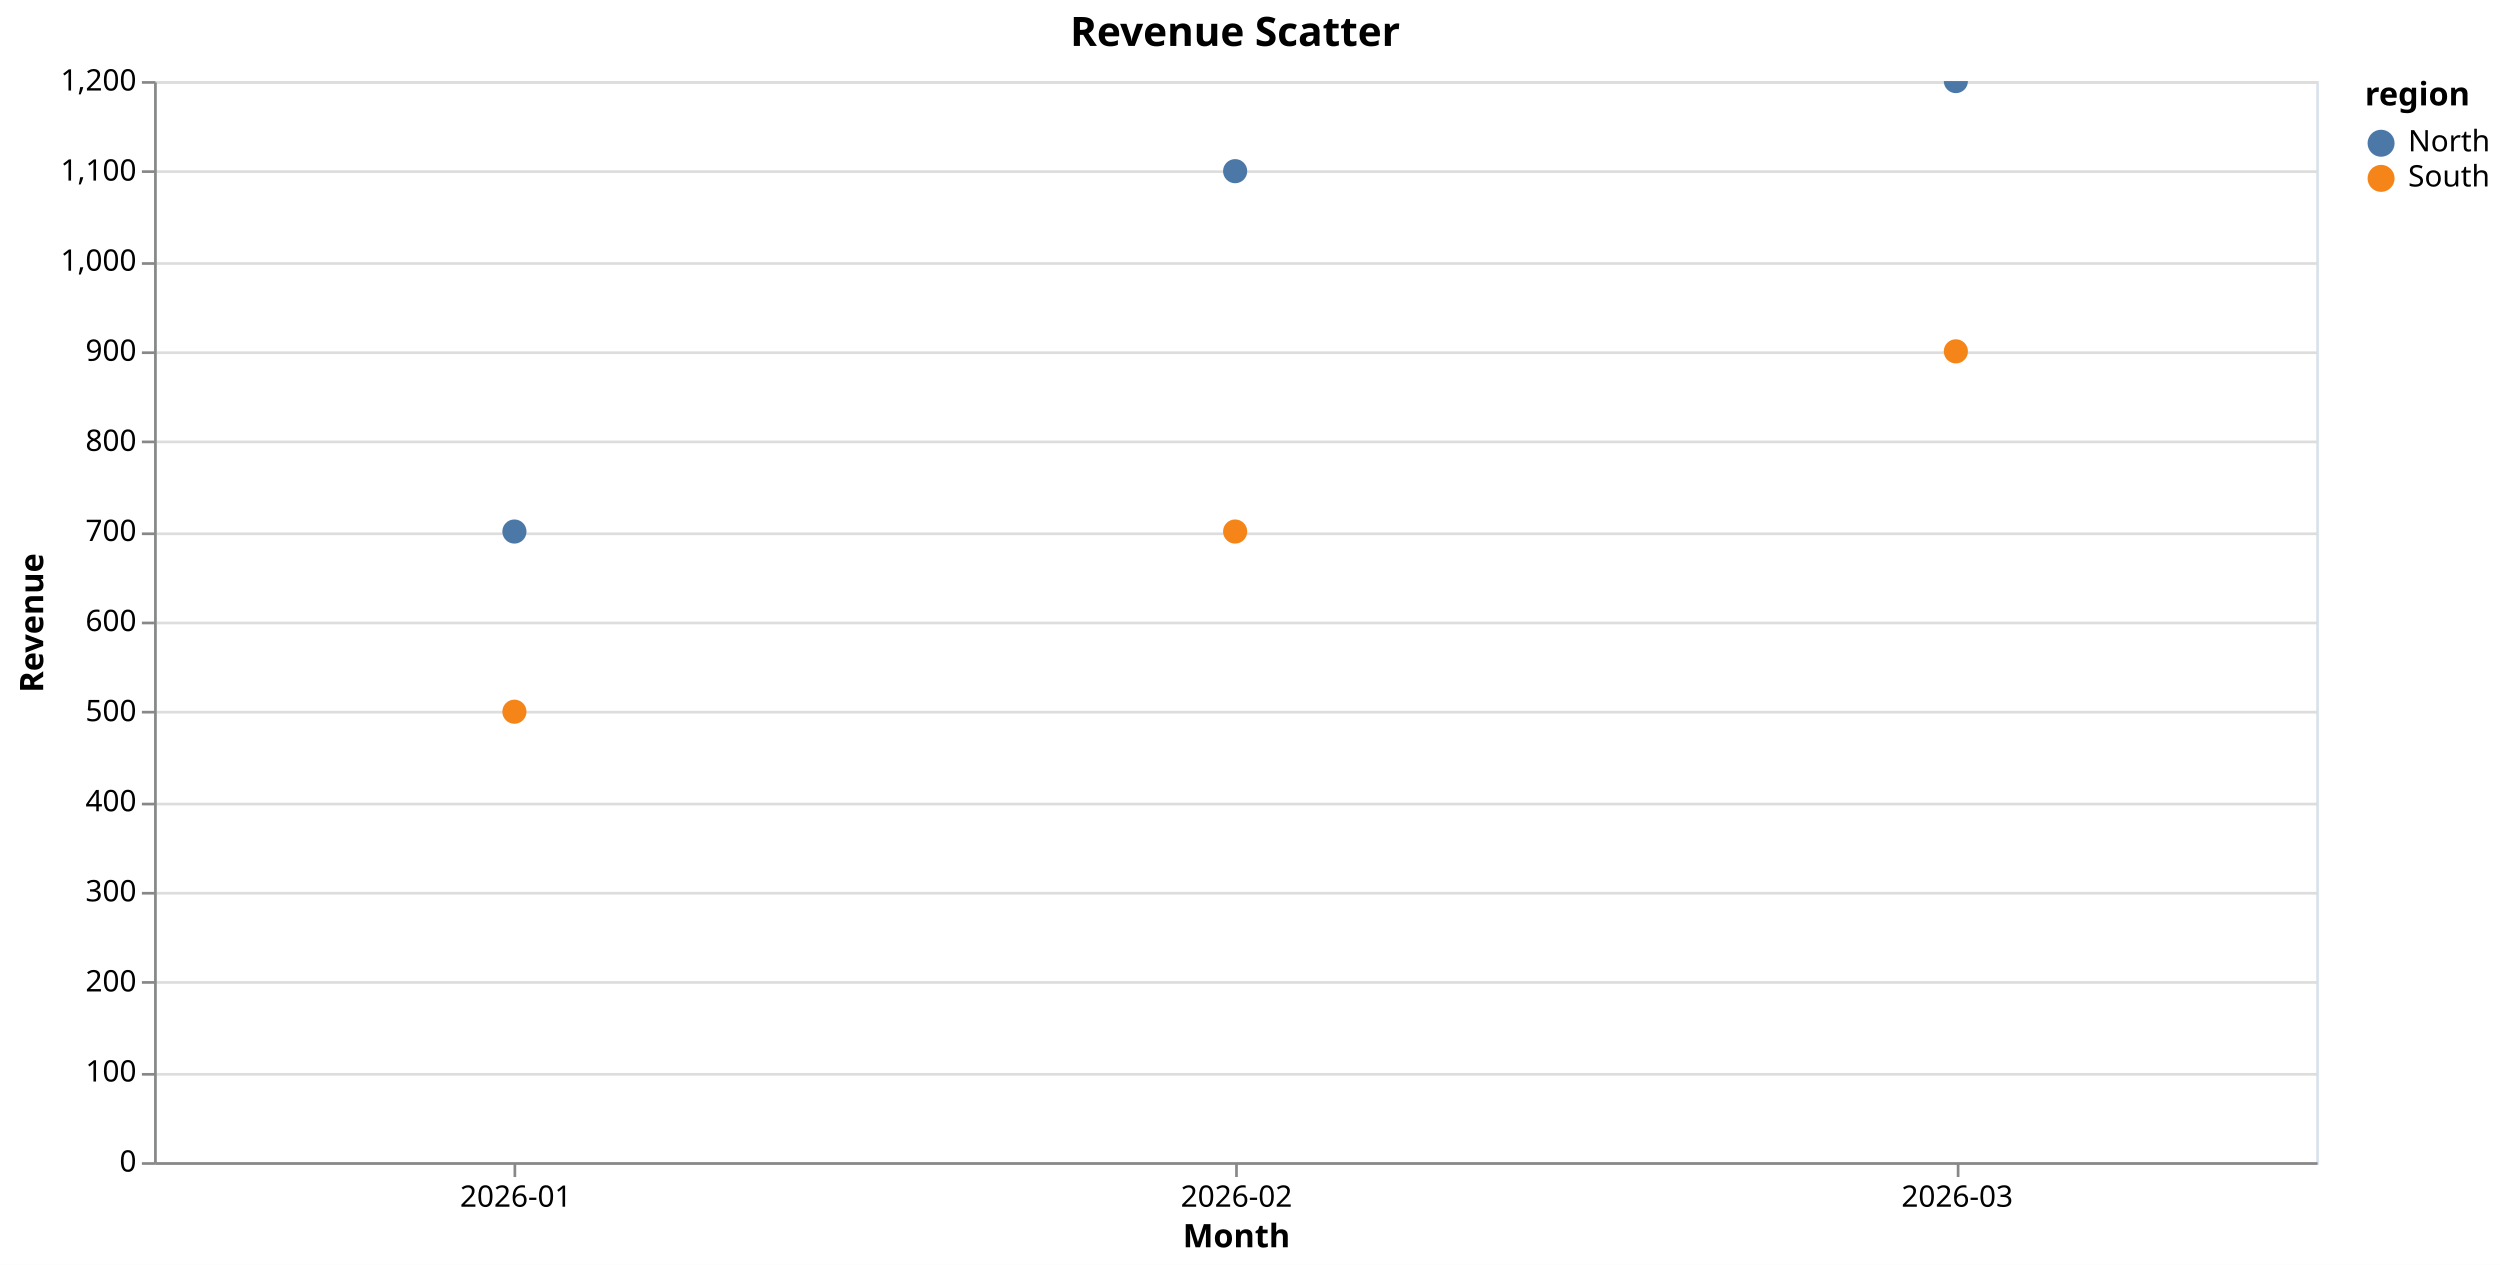
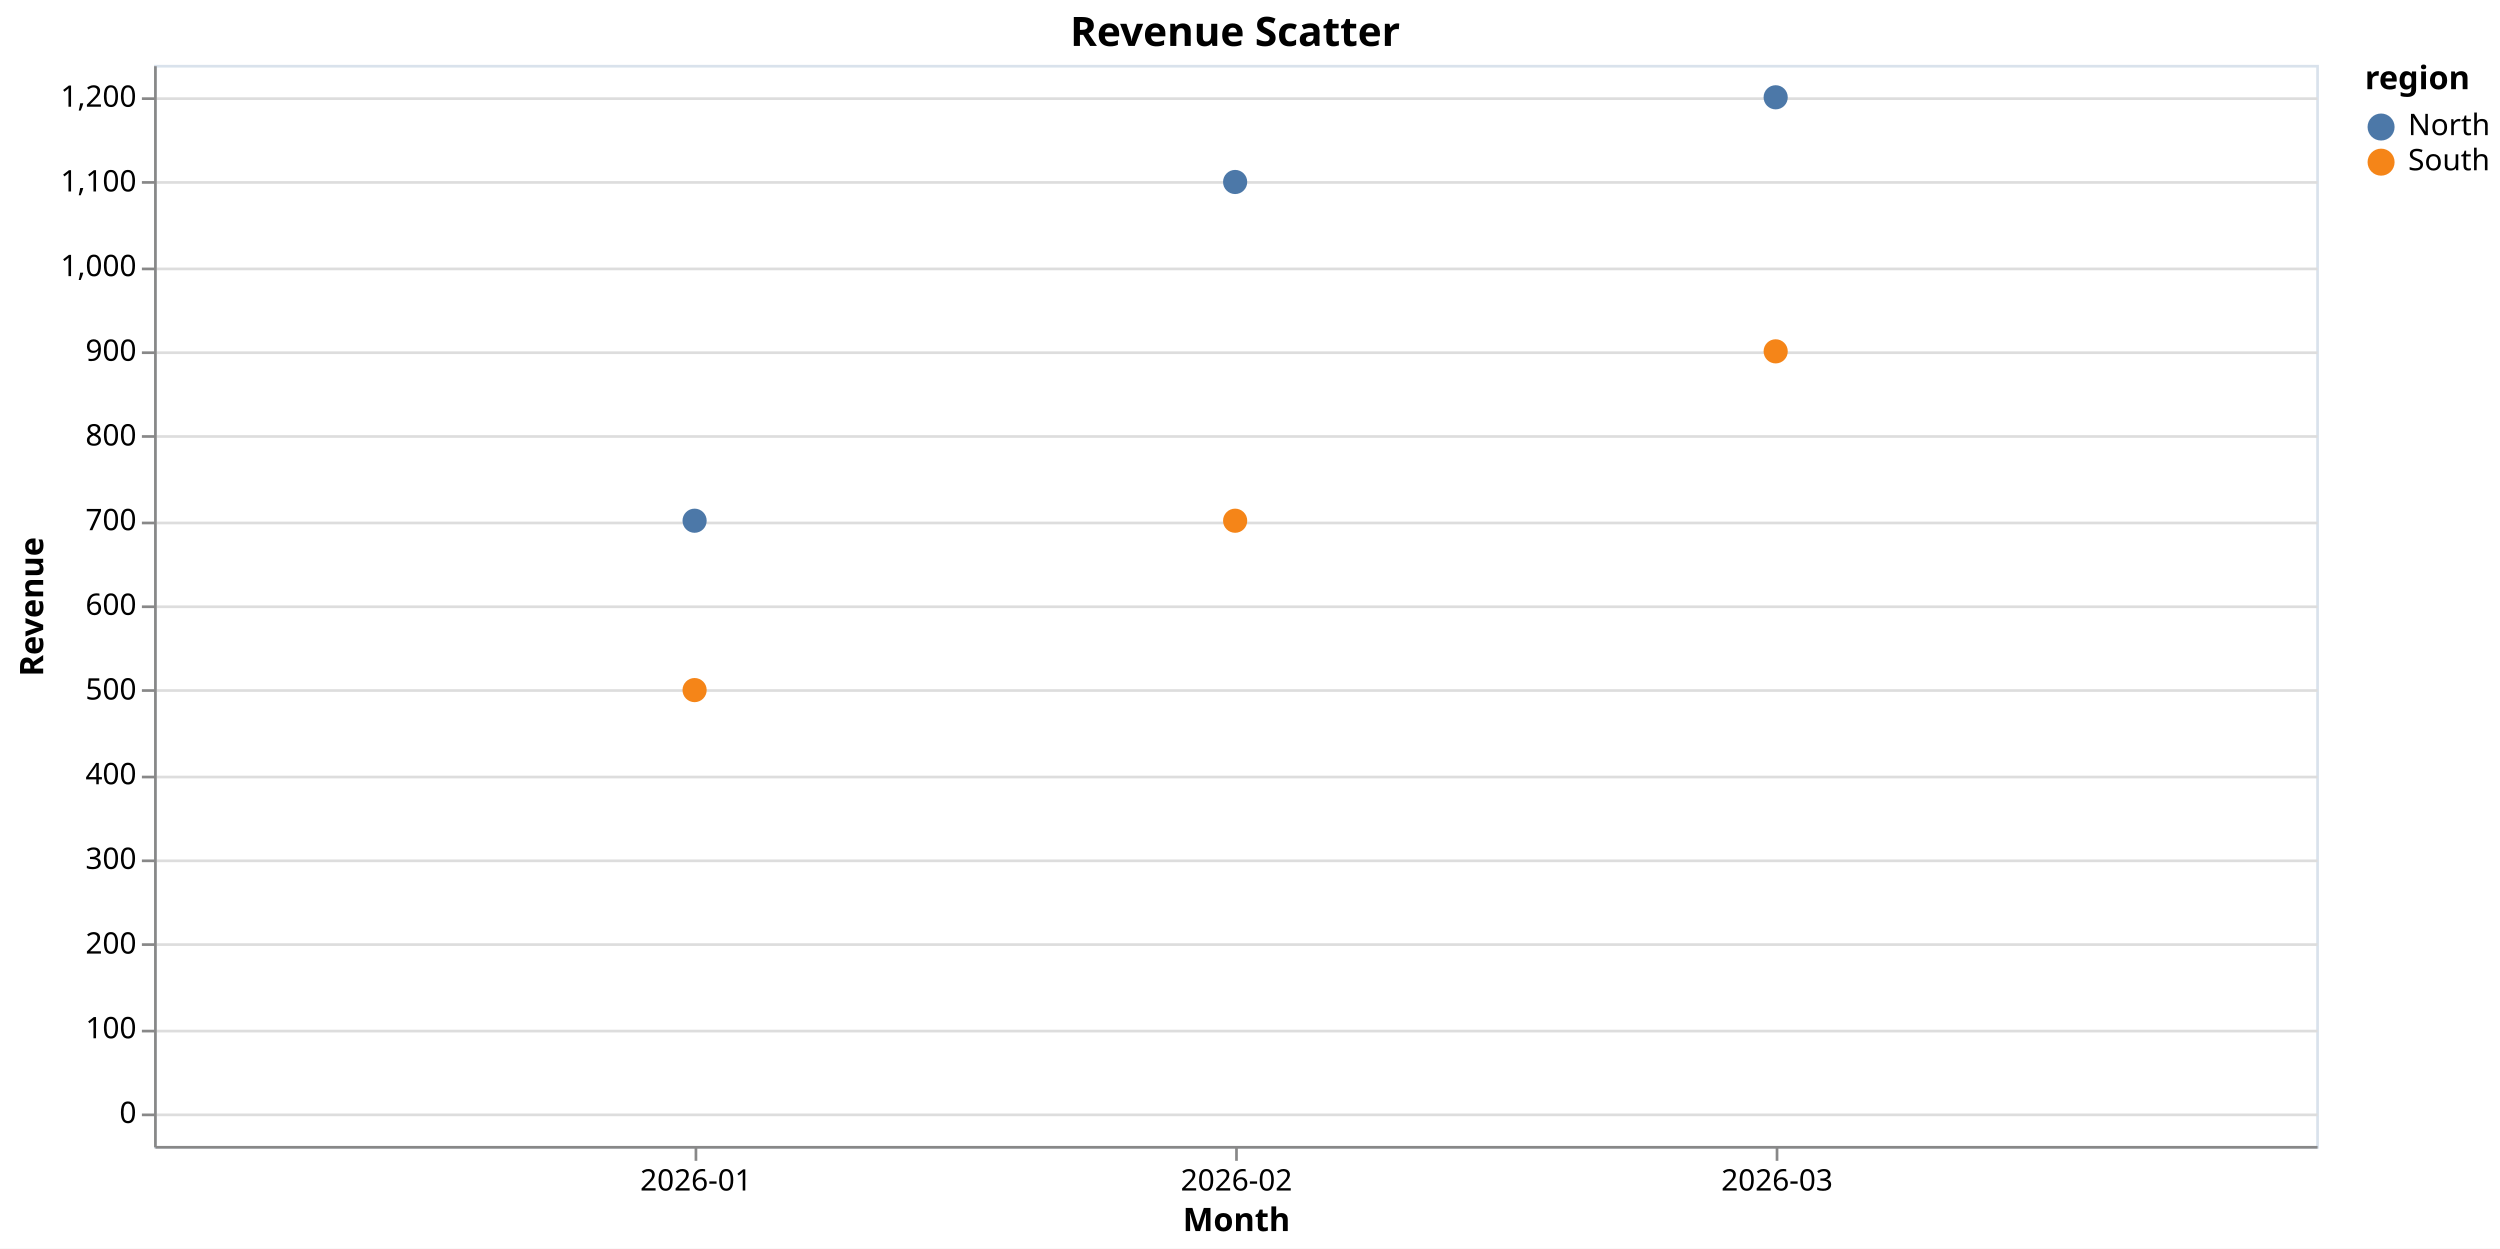
- <svg xmlns="http://www.w3.org/2000/svg" version="1.1" class="marks" width="925" height="468" viewBox="0 0 925 468">
+ <svg xmlns="http://www.w3.org/2000/svg" version="1.1" class="marks" width="925" height="462" viewBox="0 0 925 462">
  <style>@font-face{font-family:'Hanken Grotesk';src:url('../assets/fonts/HankenGrotesk-Regular.ttf') format('truetype');font-weight:400;font-style:normal;}@font-face{font-family:'Hanken Grotesk';src:url('../assets/fonts/HankenGrotesk-Medium.ttf') format('truetype');font-weight:500;font-style:normal;}@font-face{font-family:'Hanken Grotesk';src:url('../assets/fonts/HankenGrotesk-SemiBold.ttf') format('truetype');font-weight:600;font-style:normal;}@font-face{font-family:'Hanken Grotesk';src:url('../assets/fonts/HankenGrotesk-Bold.ttf') format('truetype');font-weight:700;font-style:normal;}</style>
-   <rect width="925" height="468" fill="white" />
-   <g fill="none" stroke-miterlimit="10" transform="translate(57,30)">
+   <rect width="925" height="462" fill="white" />
+   <g fill="none" stroke-miterlimit="10" transform="translate(57,24)">
    <g class="mark-group role-frame root" role="graphics-object" aria-roledescription="group mark container">
      <g transform="translate(0,0)">
        <path class="background" aria-hidden="true" d="M0.5,0.5h800v400h-800Z" stroke="#d9e2ec" />
        <g>
          <g class="mark-group role-axis" aria-hidden="true">
            <g transform="translate(0.5,0.5)">
              <path class="background" aria-hidden="true" d="M0,0h0v0h0Z" pointer-events="none" />
              <g>
                <g class="mark-rule role-axis-grid" pointer-events="none">
-                   <line transform="translate(0,400)" x2="800" y2="0" stroke="#ddd" stroke-width="1" opacity="1" />
-                   <line transform="translate(0,367)" x2="800" y2="0" stroke="#ddd" stroke-width="1" opacity="1" />
-                   <line transform="translate(0,333)" x2="800" y2="0" stroke="#ddd" stroke-width="1" opacity="1" />
-                   <line transform="translate(0,300)" x2="800" y2="0" stroke="#ddd" stroke-width="1" opacity="1" />
-                   <line transform="translate(0,267)" x2="800" y2="0" stroke="#ddd" stroke-width="1" opacity="1" />
-                   <line transform="translate(0,233)" x2="800" y2="0" stroke="#ddd" stroke-width="1" opacity="1" />
+                   <line transform="translate(0,388)" x2="800" y2="0" stroke="#ddd" stroke-width="1" opacity="1" />
+                   <line transform="translate(0,357)" x2="800" y2="0" stroke="#ddd" stroke-width="1" opacity="1" />
+                   <line transform="translate(0,325)" x2="800" y2="0" stroke="#ddd" stroke-width="1" opacity="1" />
+                   <line transform="translate(0,294)" x2="800" y2="0" stroke="#ddd" stroke-width="1" opacity="1" />
+                   <line transform="translate(0,263)" x2="800" y2="0" stroke="#ddd" stroke-width="1" opacity="1" />
+                   <line transform="translate(0,231)" x2="800" y2="0" stroke="#ddd" stroke-width="1" opacity="1" />
                  <line transform="translate(0,200)" x2="800" y2="0" stroke="#ddd" stroke-width="1" opacity="1" />
-                   <line transform="translate(0,167)" x2="800" y2="0" stroke="#ddd" stroke-width="1" opacity="1" />
-                   <line transform="translate(0,133)" x2="800" y2="0" stroke="#ddd" stroke-width="1" opacity="1" />
-                   <line transform="translate(0,100)" x2="800" y2="0" stroke="#ddd" stroke-width="1" opacity="1" />
-                   <line transform="translate(0,67)" x2="800" y2="0" stroke="#ddd" stroke-width="1" opacity="1" />
-                   <line transform="translate(0,33)" x2="800" y2="0" stroke="#ddd" stroke-width="1" opacity="1" />
-                   <line transform="translate(0,0)" x2="800" y2="0" stroke="#ddd" stroke-width="1" opacity="1" />
+                   <line transform="translate(0,169)" x2="800" y2="0" stroke="#ddd" stroke-width="1" opacity="1" />
+                   <line transform="translate(0,137)" x2="800" y2="0" stroke="#ddd" stroke-width="1" opacity="1" />
+                   <line transform="translate(0,106)" x2="800" y2="0" stroke="#ddd" stroke-width="1" opacity="1" />
+                   <line transform="translate(0,75)" x2="800" y2="0" stroke="#ddd" stroke-width="1" opacity="1" />
+                   <line transform="translate(0,43)" x2="800" y2="0" stroke="#ddd" stroke-width="1" opacity="1" />
+                   <line transform="translate(0,12)" x2="800" y2="0" stroke="#ddd" stroke-width="1" opacity="1" />
                </g>
              </g>
              <path class="foreground" aria-hidden="true" d="" pointer-events="none" display="none" />
            </g>
          </g>
          <g class="mark-group role-axis" role="graphics-symbol" aria-roledescription="axis" aria-label="X-axis titled 'Month' for a discrete scale with 3 values: 2026-01, 2026-02, 2026-03">
            <g transform="translate(0.5,400.5)">
              <path class="background" aria-hidden="true" d="M0,0h0v0h0Z" pointer-events="none" />
              <g>
                <g class="mark-rule role-axis-tick" pointer-events="none">
-                   <line transform="translate(133,0)" x2="0" y2="5" stroke="#888" stroke-width="1" opacity="1" />
+                   <line transform="translate(200,0)" x2="0" y2="5" stroke="#888" stroke-width="1" opacity="1" />
                  <line transform="translate(400,0)" x2="0" y2="5" stroke="#888" stroke-width="1" opacity="1" />
-                   <line transform="translate(667,0)" x2="0" y2="5" stroke="#888" stroke-width="1" opacity="1" />
+                   <line transform="translate(600,0)" x2="0" y2="5" stroke="#888" stroke-width="1" opacity="1" />
                </g>
                <g class="mark-text role-axis-label" pointer-events="none">
-                   <text text-anchor="middle" transform="translate(133.3333,16)" font-family="Hanken Grotesk" font-size="11px" fill="#000" opacity="1">2026-01</text>
+                   <text text-anchor="middle" transform="translate(200,16)" font-family="Hanken Grotesk" font-size="11px" fill="#000" opacity="1">2026-01</text>
                  <text text-anchor="middle" transform="translate(400,16)" font-family="Hanken Grotesk" font-size="11px" fill="#000" opacity="1">2026-02</text>
-                   <text text-anchor="middle" transform="translate(666.6667,16)" font-family="Hanken Grotesk" font-size="11px" fill="#000" opacity="1">2026-03</text>
+                   <text text-anchor="middle" transform="translate(600,16)" font-family="Hanken Grotesk" font-size="11px" fill="#000" opacity="1">2026-03</text>
                </g>
                <g class="mark-rule role-axis-domain" pointer-events="none">
                  <line transform="translate(0,0)" x2="800" y2="0" stroke="#888" stroke-width="1" opacity="1" />
                </g>
                <g class="mark-text role-axis-title" pointer-events="none">
                  <text text-anchor="middle" transform="translate(400,31)" font-family="Hanken Grotesk" font-size="12px" font-weight="600" fill="#000" opacity="1">Month</text>
                </g>
              </g>
              <path class="foreground" aria-hidden="true" d="" pointer-events="none" display="none" />
            </g>
          </g>
-           <g class="mark-group role-axis" role="graphics-symbol" aria-roledescription="axis" aria-label="Y-axis titled 'Revenue' for a linear scale with values from 0 to 1,200">
+           <g class="mark-group role-axis" role="graphics-symbol" aria-roledescription="axis" aria-label="Y-axis titled 'Revenue' for a linear scale with values from −38 to 1,238">
            <g transform="translate(0.5,0.5)">
              <path class="background" aria-hidden="true" d="M0,0h0v0h0Z" pointer-events="none" />
              <g>
                <g class="mark-rule role-axis-tick" pointer-events="none">
-                   <line transform="translate(0,400)" x2="-5" y2="0" stroke="#888" stroke-width="1" opacity="1" />
-                   <line transform="translate(0,367)" x2="-5" y2="0" stroke="#888" stroke-width="1" opacity="1" />
-                   <line transform="translate(0,333)" x2="-5" y2="0" stroke="#888" stroke-width="1" opacity="1" />
-                   <line transform="translate(0,300)" x2="-5" y2="0" stroke="#888" stroke-width="1" opacity="1" />
-                   <line transform="translate(0,267)" x2="-5" y2="0" stroke="#888" stroke-width="1" opacity="1" />
-                   <line transform="translate(0,233)" x2="-5" y2="0" stroke="#888" stroke-width="1" opacity="1" />
+                   <line transform="translate(0,388)" x2="-5" y2="0" stroke="#888" stroke-width="1" opacity="1" />
+                   <line transform="translate(0,357)" x2="-5" y2="0" stroke="#888" stroke-width="1" opacity="1" />
+                   <line transform="translate(0,325)" x2="-5" y2="0" stroke="#888" stroke-width="1" opacity="1" />
+                   <line transform="translate(0,294)" x2="-5" y2="0" stroke="#888" stroke-width="1" opacity="1" />
+                   <line transform="translate(0,263)" x2="-5" y2="0" stroke="#888" stroke-width="1" opacity="1" />
+                   <line transform="translate(0,231)" x2="-5" y2="0" stroke="#888" stroke-width="1" opacity="1" />
                  <line transform="translate(0,200)" x2="-5" y2="0" stroke="#888" stroke-width="1" opacity="1" />
-                   <line transform="translate(0,167)" x2="-5" y2="0" stroke="#888" stroke-width="1" opacity="1" />
-                   <line transform="translate(0,133)" x2="-5" y2="0" stroke="#888" stroke-width="1" opacity="1" />
-                   <line transform="translate(0,100)" x2="-5" y2="0" stroke="#888" stroke-width="1" opacity="1" />
-                   <line transform="translate(0,67)" x2="-5" y2="0" stroke="#888" stroke-width="1" opacity="1" />
-                   <line transform="translate(0,33)" x2="-5" y2="0" stroke="#888" stroke-width="1" opacity="1" />
-                   <line transform="translate(0,0)" x2="-5" y2="0" stroke="#888" stroke-width="1" opacity="1" />
+                   <line transform="translate(0,169)" x2="-5" y2="0" stroke="#888" stroke-width="1" opacity="1" />
+                   <line transform="translate(0,137)" x2="-5" y2="0" stroke="#888" stroke-width="1" opacity="1" />
+                   <line transform="translate(0,106)" x2="-5" y2="0" stroke="#888" stroke-width="1" opacity="1" />
+                   <line transform="translate(0,75)" x2="-5" y2="0" stroke="#888" stroke-width="1" opacity="1" />
+                   <line transform="translate(0,43)" x2="-5" y2="0" stroke="#888" stroke-width="1" opacity="1" />
+                   <line transform="translate(0,12)" x2="-5" y2="0" stroke="#888" stroke-width="1" opacity="1" />
                </g>
                <g class="mark-text role-axis-label" pointer-events="none">
-                   <text text-anchor="end" transform="translate(-7,403)" font-family="Hanken Grotesk" font-size="11px" fill="#000" opacity="1">0</text>
-                   <text text-anchor="end" transform="translate(-7,369.6667)" font-family="Hanken Grotesk" font-size="11px" fill="#000" opacity="1">100</text>
-                   <text text-anchor="end" transform="translate(-7,336.3333)" font-family="Hanken Grotesk" font-size="11px" fill="#000" opacity="1">200</text>
-                   <text text-anchor="end" transform="translate(-7,303)" font-family="Hanken Grotesk" font-size="11px" fill="#000" opacity="1">300</text>
-                   <text text-anchor="end" transform="translate(-7,269.6667)" font-family="Hanken Grotesk" font-size="11px" fill="#000" opacity="1">400</text>
-                   <text text-anchor="end" transform="translate(-7,236.3333)" font-family="Hanken Grotesk" font-size="11px" fill="#000" opacity="1">500</text>
+                   <text text-anchor="end" transform="translate(-7,391)" font-family="Hanken Grotesk" font-size="11px" fill="#000" opacity="1">0</text>
+                   <text text-anchor="end" transform="translate(-7,359.6667)" font-family="Hanken Grotesk" font-size="11px" fill="#000" opacity="1">100</text>
+                   <text text-anchor="end" transform="translate(-7,328.3333)" font-family="Hanken Grotesk" font-size="11px" fill="#000" opacity="1">200</text>
+                   <text text-anchor="end" transform="translate(-7,297)" font-family="Hanken Grotesk" font-size="11px" fill="#000" opacity="1">300</text>
+                   <text text-anchor="end" transform="translate(-7,265.6667)" font-family="Hanken Grotesk" font-size="11px" fill="#000" opacity="1">400</text>
+                   <text text-anchor="end" transform="translate(-7,234.3333)" font-family="Hanken Grotesk" font-size="11px" fill="#000" opacity="1">500</text>
                  <text text-anchor="end" transform="translate(-7,203)" font-family="Hanken Grotesk" font-size="11px" fill="#000" opacity="1">600</text>
-                   <text text-anchor="end" transform="translate(-7,169.6667)" font-family="Hanken Grotesk" font-size="11px" fill="#000" opacity="1">700</text>
-                   <text text-anchor="end" transform="translate(-7,136.3333)" font-family="Hanken Grotesk" font-size="11px" fill="#000" opacity="1">800</text>
-                   <text text-anchor="end" transform="translate(-7,103)" font-family="Hanken Grotesk" font-size="11px" fill="#000" opacity="1">900</text>
-                   <text text-anchor="end" transform="translate(-7,69.66667)" font-family="Hanken Grotesk" font-size="11px" fill="#000" opacity="1">1,000</text>
-                   <text text-anchor="end" transform="translate(-7,36.33333)" font-family="Hanken Grotesk" font-size="11px" fill="#000" opacity="1">1,100</text>
-                   <text text-anchor="end" transform="translate(-7,3)" font-family="Hanken Grotesk" font-size="11px" fill="#000" opacity="1">1,200</text>
+                   <text text-anchor="end" transform="translate(-7,171.6667)" font-family="Hanken Grotesk" font-size="11px" fill="#000" opacity="1">700</text>
+                   <text text-anchor="end" transform="translate(-7,140.3333)" font-family="Hanken Grotesk" font-size="11px" fill="#000" opacity="1">800</text>
+                   <text text-anchor="end" transform="translate(-7,109)" font-family="Hanken Grotesk" font-size="11px" fill="#000" opacity="1">900</text>
+                   <text text-anchor="end" transform="translate(-7,77.66667)" font-family="Hanken Grotesk" font-size="11px" fill="#000" opacity="1">1,000</text>
+                   <text text-anchor="end" transform="translate(-7,46.33333)" font-family="Hanken Grotesk" font-size="11px" fill="#000" opacity="1">1,100</text>
+                   <text text-anchor="end" transform="translate(-7,15)" font-family="Hanken Grotesk" font-size="11px" fill="#000" opacity="1">1,200</text>
                </g>
                <g class="mark-rule role-axis-domain" pointer-events="none">
                  <line transform="translate(0,400)" x2="0" y2="-400" stroke="#888" stroke-width="1" opacity="1" />
                </g>
                <g class="mark-text role-axis-title" pointer-events="none">
                  <text text-anchor="middle" transform="translate(-38.52686,200) rotate(-90) translate(0,-3)" font-family="Hanken Grotesk" font-size="12px" font-weight="600" fill="#000" opacity="1">Revenue</text>
                </g>
              </g>
              <path class="foreground" aria-hidden="true" d="" pointer-events="none" display="none" />
            </g>
          </g>
          <g class="mark-symbol role-mark marks" clip-path="url(#clip1)" role="graphics-object" aria-roledescription="symbol mark container">
-             <path aria-label="Month: 2026-01; Revenue: 700; region: North; month: 2026-01; revenue: 700" role="graphics-symbol" aria-roledescription="circle" transform="translate(133.3333,166.6667)" d="M4.472,0A4.472,4.472,0,1,1,-4.472,0A4.472,4.472,0,1,1,4.472,0" fill="#4c78a8" stroke-width="2" opacity="1" />
-             <path aria-label="Month: 2026-01; Revenue: 500; region: South; month: 2026-01; revenue: 500" role="graphics-symbol" aria-roledescription="circle" transform="translate(133.3333,233.3333)" d="M4.472,0A4.472,4.472,0,1,1,-4.472,0A4.472,4.472,0,1,1,4.472,0" fill="#f58518" stroke-width="2" opacity="1" />
-             <path aria-label="Month: 2026-02; Revenue: 1100; region: North; month: 2026-02; revenue: 1100" role="graphics-symbol" aria-roledescription="circle" transform="translate(400,33.33333)" d="M4.472,0A4.472,4.472,0,1,1,-4.472,0A4.472,4.472,0,1,1,4.472,0" fill="#4c78a8" stroke-width="2" opacity="1" />
-             <path aria-label="Month: 2026-02; Revenue: 700; region: South; month: 2026-02; revenue: 700" role="graphics-symbol" aria-roledescription="circle" transform="translate(400,166.6667)" d="M4.472,0A4.472,4.472,0,1,1,-4.472,0A4.472,4.472,0,1,1,4.472,0" fill="#f58518" stroke-width="2" opacity="1" />
-             <path aria-label="Month: 2026-03; Revenue: 1200; region: North; month: 2026-03; revenue: 1200" role="graphics-symbol" aria-roledescription="circle" transform="translate(666.6667,0)" d="M4.472,0A4.472,4.472,0,1,1,-4.472,0A4.472,4.472,0,1,1,4.472,0" fill="#4c78a8" stroke-width="2" opacity="1" />
-             <path aria-label="Month: 2026-03; Revenue: 900; region: South; month: 2026-03; revenue: 900" role="graphics-symbol" aria-roledescription="circle" transform="translate(666.6667,100)" d="M4.472,0A4.472,4.472,0,1,1,-4.472,0A4.472,4.472,0,1,1,4.472,0" fill="#f58518" stroke-width="2" opacity="1" />
+             <path aria-label="Month: 2026-01; Revenue: 700; region: North; month: 2026-01; revenue: 700" role="graphics-symbol" aria-roledescription="circle" transform="translate(200,168.6667)" d="M4.472,0A4.472,4.472,0,1,1,-4.472,0A4.472,4.472,0,1,1,4.472,0" fill="#4c78a8" stroke-width="2" opacity="1" />
+             <path aria-label="Month: 2026-01; Revenue: 500; region: South; month: 2026-01; revenue: 500" role="graphics-symbol" aria-roledescription="circle" transform="translate(200,231.3333)" d="M4.472,0A4.472,4.472,0,1,1,-4.472,0A4.472,4.472,0,1,1,4.472,0" fill="#f58518" stroke-width="2" opacity="1" />
+             <path aria-label="Month: 2026-02; Revenue: 1100; region: North; month: 2026-02; revenue: 1100" role="graphics-symbol" aria-roledescription="circle" transform="translate(400,43.33333)" d="M4.472,0A4.472,4.472,0,1,1,-4.472,0A4.472,4.472,0,1,1,4.472,0" fill="#4c78a8" stroke-width="2" opacity="1" />
+             <path aria-label="Month: 2026-02; Revenue: 700; region: South; month: 2026-02; revenue: 700" role="graphics-symbol" aria-roledescription="circle" transform="translate(400,168.6667)" d="M4.472,0A4.472,4.472,0,1,1,-4.472,0A4.472,4.472,0,1,1,4.472,0" fill="#f58518" stroke-width="2" opacity="1" />
+             <path aria-label="Month: 2026-03; Revenue: 1200; region: North; month: 2026-03; revenue: 1200" role="graphics-symbol" aria-roledescription="circle" transform="translate(600,12)" d="M4.472,0A4.472,4.472,0,1,1,-4.472,0A4.472,4.472,0,1,1,4.472,0" fill="#4c78a8" stroke-width="2" opacity="1" />
+             <path aria-label="Month: 2026-03; Revenue: 900; region: South; month: 2026-03; revenue: 900" role="graphics-symbol" aria-roledescription="circle" transform="translate(600,106)" d="M4.472,0A4.472,4.472,0,1,1,-4.472,0A4.472,4.472,0,1,1,4.472,0" fill="#f58518" stroke-width="2" opacity="1" />
          </g>
          <g class="mark-group role-legend" role="graphics-symbol" aria-roledescription="legend" aria-label="Symbol legend titled 'region' for fill color with 2 values: North, South">
            <g transform="translate(818,0)">
              <path class="background" aria-hidden="true" d="M0,0h45v41h-45Z" pointer-events="none" />
              <g>
                <g class="mark-group role-legend-entry">
                  <g transform="translate(0,17)">
                    <path class="background" aria-hidden="true" d="M0,0h0v0h0Z" pointer-events="none" />
                    <g>
                      <g class="mark-group role-scope region_legend_entries" role="graphics-object" aria-roledescription="group mark container">
                        <g transform="translate(0,0)">
                          <path class="background" aria-hidden="true" d="M0,0h44.746v11h-44.746Z" opacity="1" />
                          <g>
                            <g class="mark-symbol role-legend-symbol region_legend_symbols">
                              <path transform="translate(6,6)" d="M5,0A5,5,0,1,1,-5,0A5,5,0,1,1,5,0" fill="#4c78a8" stroke-width="1.5" opacity="1" />
                            </g>
                            <g class="mark-text role-legend-label region_legend_labels">
                              <text text-anchor="start" transform="translate(16,9)" font-family="Hanken Grotesk" font-size="11px" fill="#000" opacity="1">North</text>
                            </g>
                          </g>
                          <path class="foreground" aria-hidden="true" d="" display="none" />
                        </g>
                        <g transform="translate(0,13)">
                          <path class="background" aria-hidden="true" d="M0,0h44.746v11h-44.746Z" opacity="1" />
                          <g>
                            <g class="mark-symbol role-legend-symbol region_legend_symbols">
                              <path transform="translate(6,6)" d="M5,0A5,5,0,1,1,-5,0A5,5,0,1,1,5,0" fill="#f58518" stroke-width="1.5" opacity="1" />
                            </g>
                            <g class="mark-text role-legend-label region_legend_labels">
                              <text text-anchor="start" transform="translate(16,9)" font-family="Hanken Grotesk" font-size="11px" fill="#000" opacity="1">South</text>
                            </g>
                          </g>
                          <path class="foreground" aria-hidden="true" d="" display="none" />
                        </g>
                      </g>
                    </g>
                    <path class="foreground" aria-hidden="true" d="" pointer-events="none" display="none" />
                  </g>
                </g>
                <g class="mark-text role-legend-title" pointer-events="none">
                  <text text-anchor="start" transform="translate(0,9)" font-family="Hanken Grotesk" font-size="12px" font-weight="600" fill="#000" opacity="1">region</text>
                </g>
              </g>
              <path class="foreground" aria-hidden="true" d="" pointer-events="none" display="none" />
            </g>
          </g>
          <g class="mark-group role-title">
-             <g transform="translate(400,-25)">
+             <g transform="translate(400,-19)">
              <path class="background" aria-hidden="true" d="M0,0h0v0h0Z" pointer-events="none" />
              <g>
                <g class="mark-text role-title-text" role="graphics-symbol" aria-roledescription="title" aria-label="Title text 'Revenue Scatter'" pointer-events="none">
                  <text text-anchor="middle" transform="translate(0,12)" font-family="Hanken Grotesk" font-size="15px" font-weight="600" fill="#000" opacity="1">Revenue Scatter</text>
                </g>
              </g>
              <path class="foreground" aria-hidden="true" d="" pointer-events="none" display="none" />
            </g>
          </g>
        </g>
        <path class="foreground" aria-hidden="true" d="" display="none" />
      </g>
    </g>
  </g>
  <defs>
    <clipPath id="clip1">
      <rect x="0" y="0" width="800" height="400" />
    </clipPath>
  </defs>
</svg>
